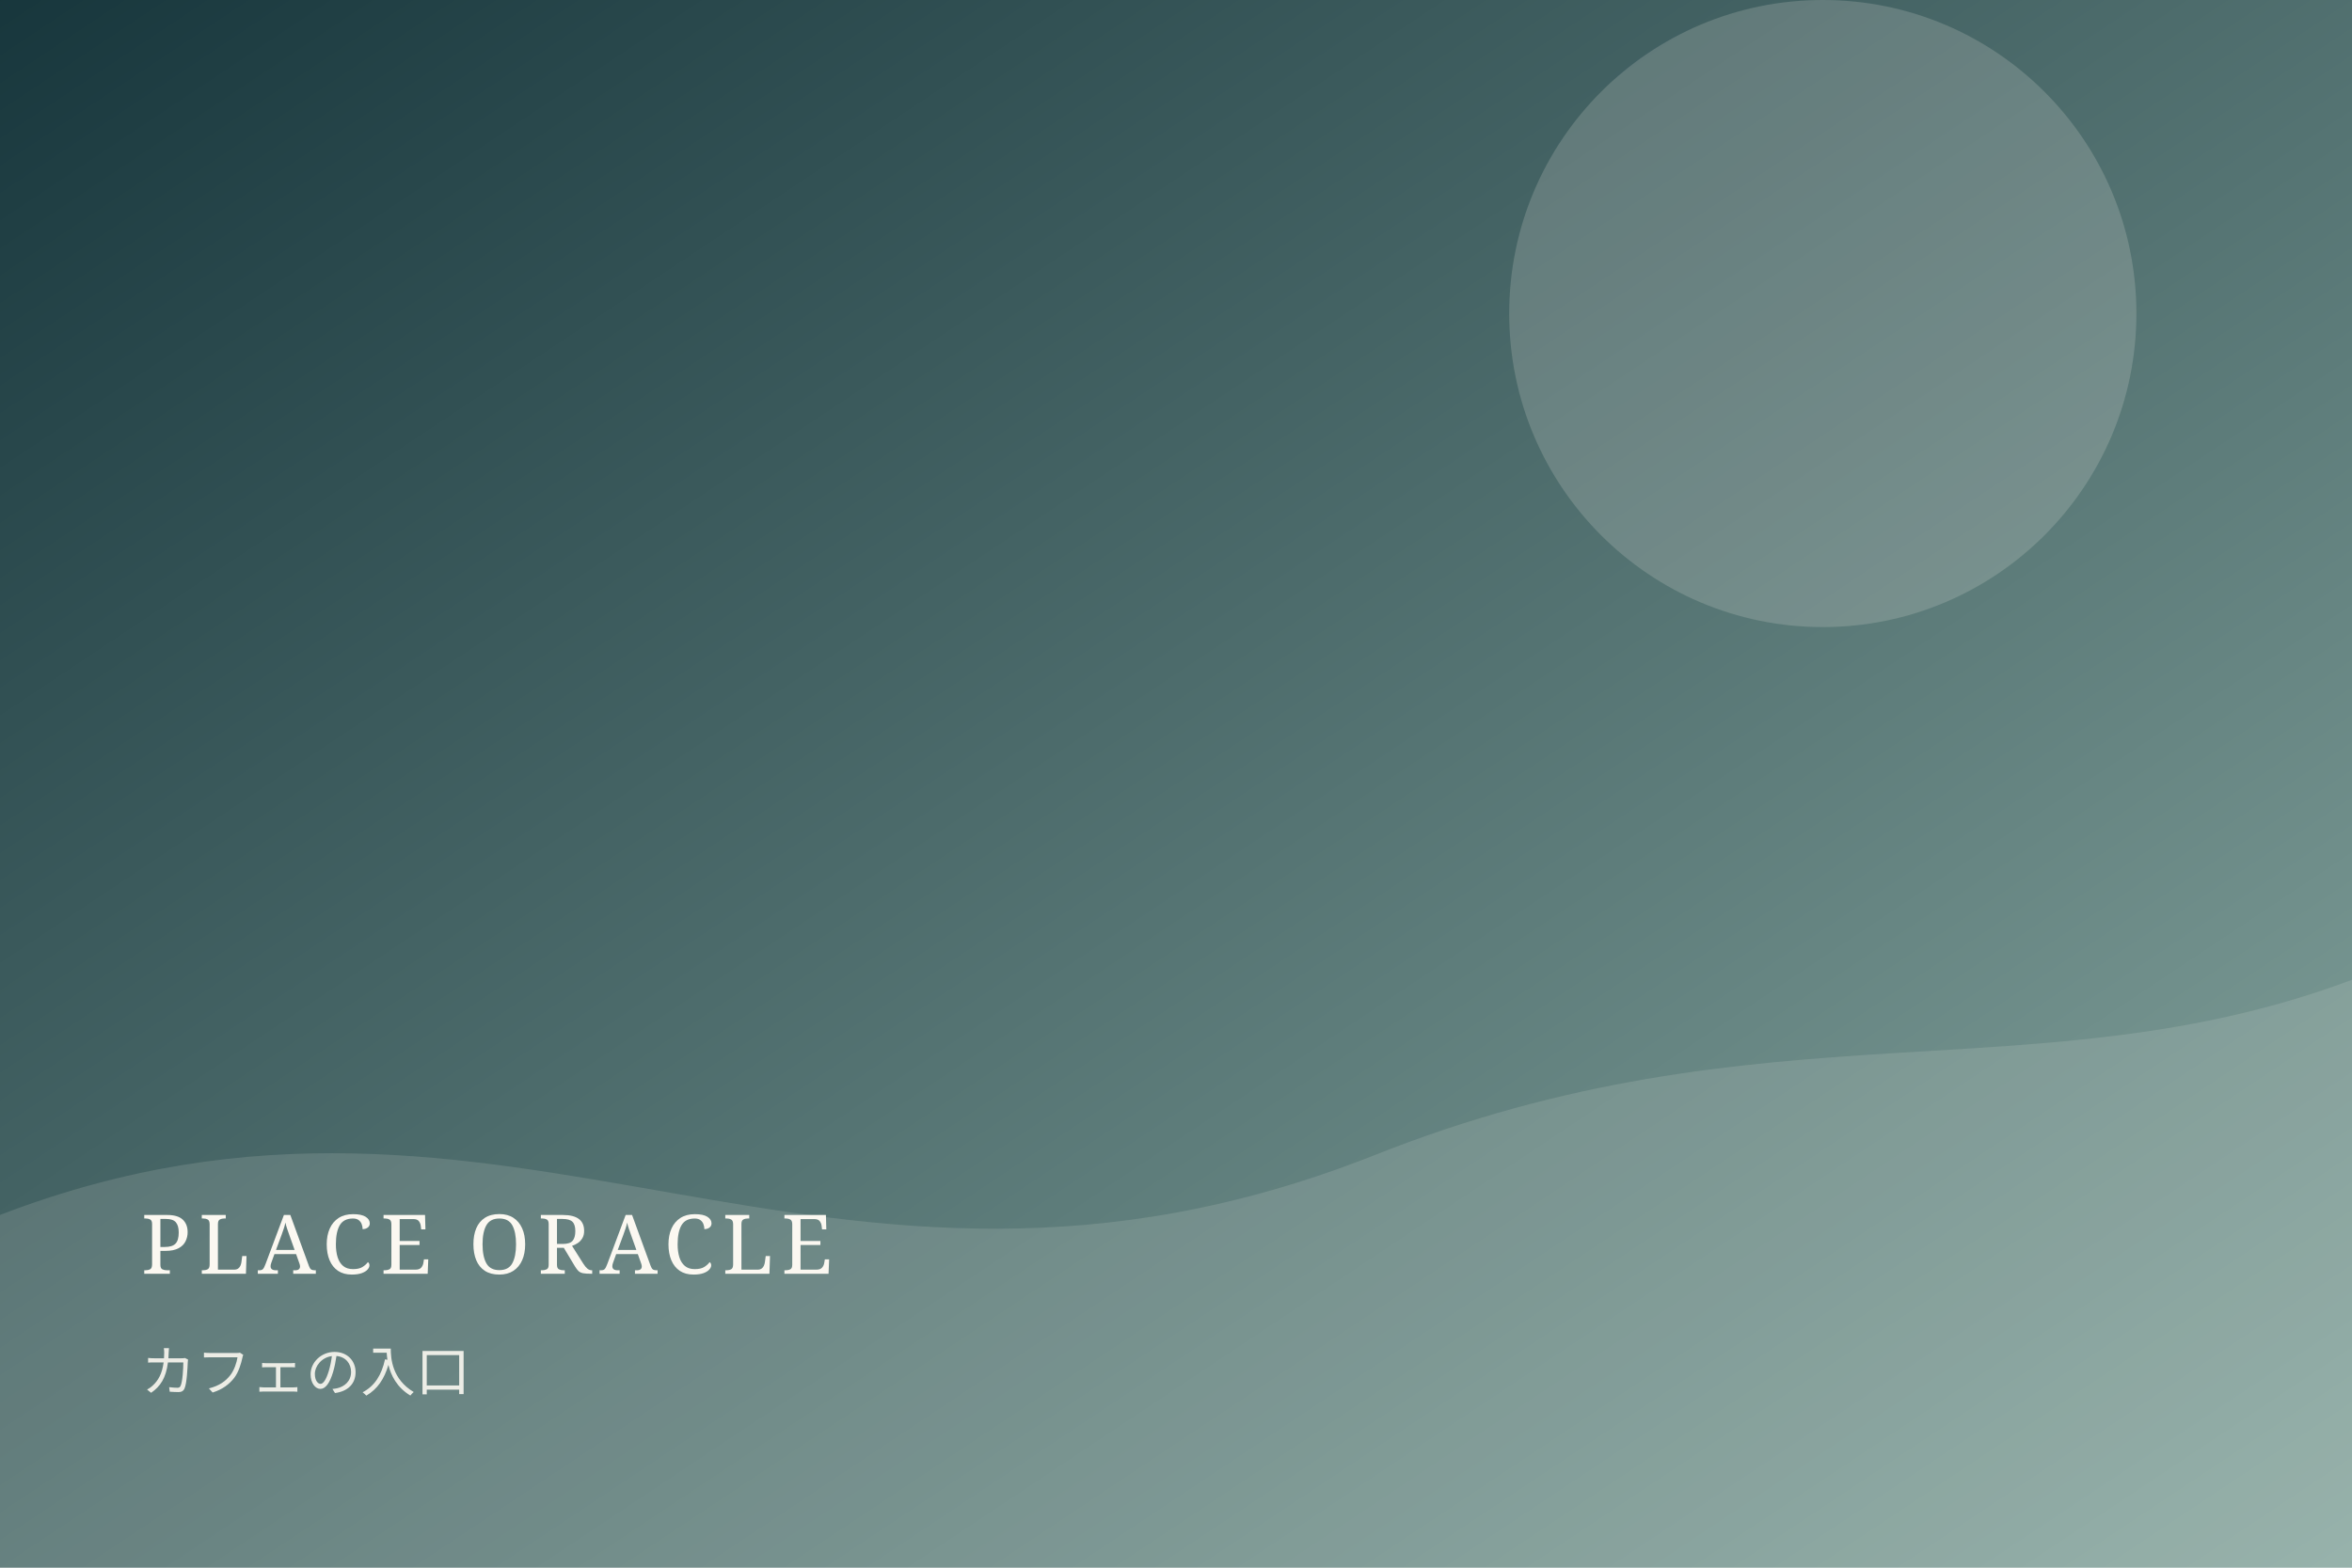
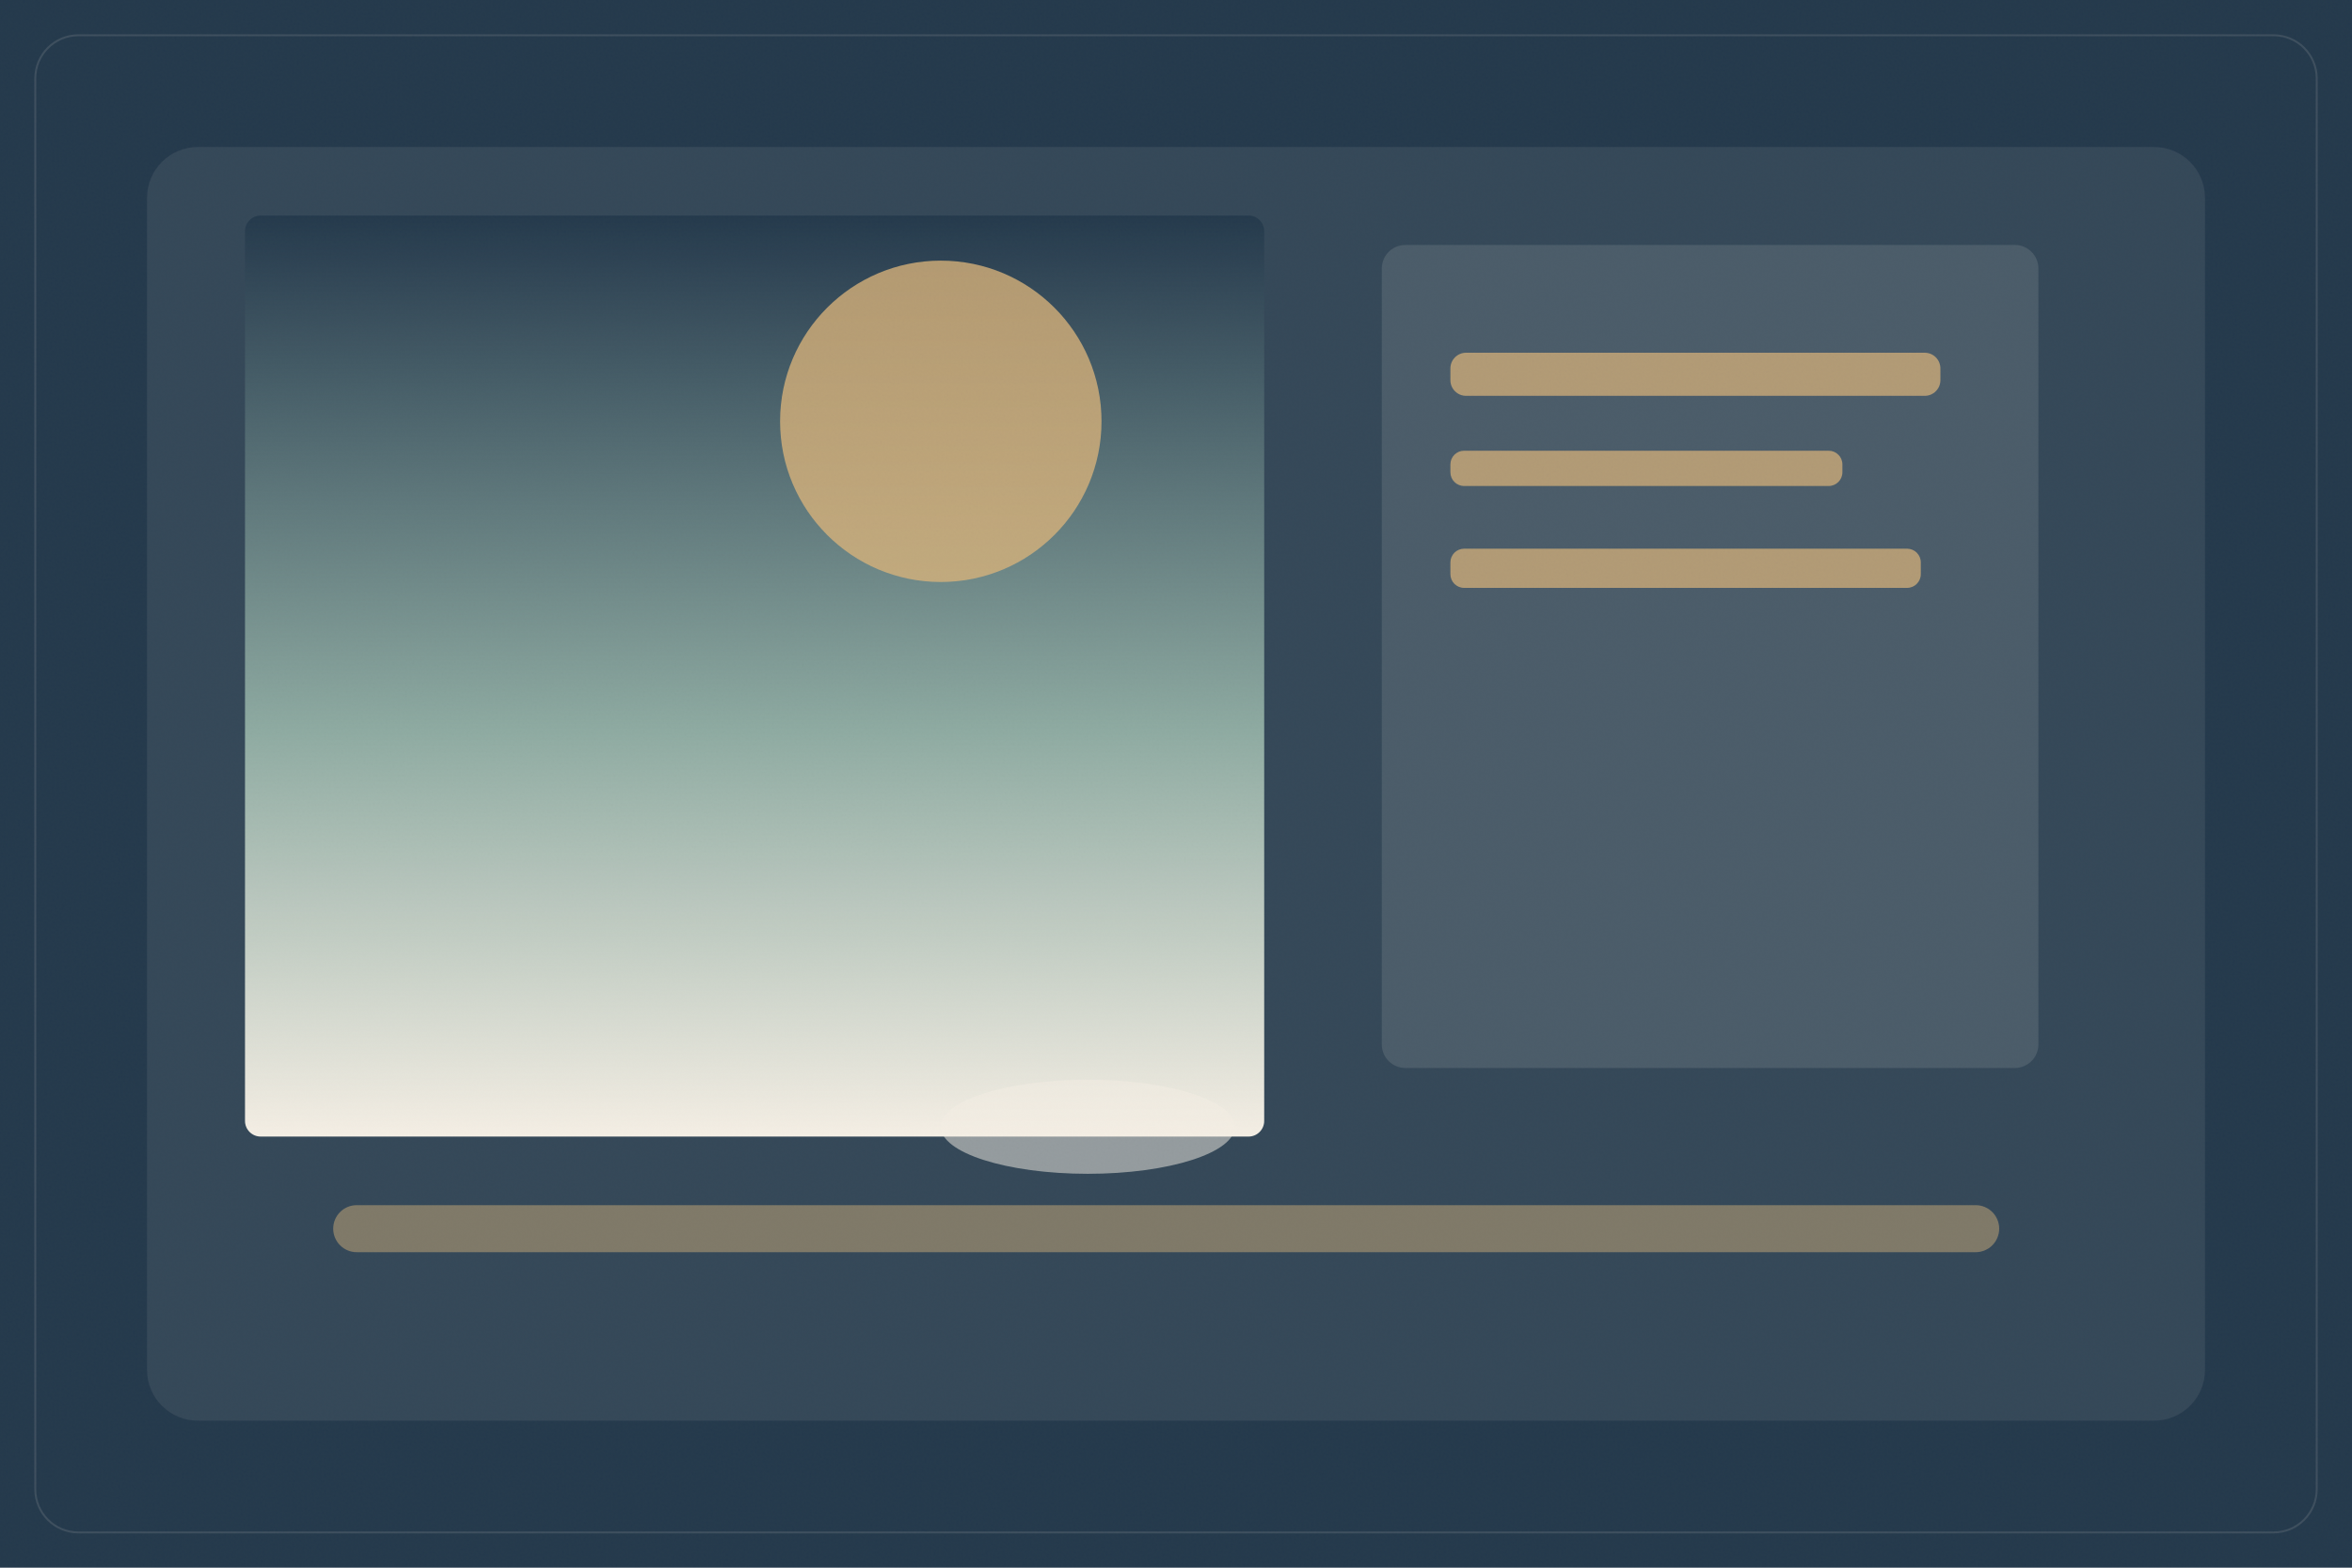
- <svg xmlns="http://www.w3.org/2000/svg" viewBox="0 0 1200 800" role="img" aria-label="カフェの入口">
+ <svg xmlns="http://www.w3.org/2000/svg" viewBox="0 0 1200 800" role="img" aria-label="日差しのあるカフェの入口">
  <defs>
-     <linearGradient id="g" x1="0" y1="0" x2="1" y2="1">
-       <stop offset="0" stop-color="#17363c" />
-       <stop offset="1" stop-color="#8aa9a2" />
+     <linearGradient id="s" x2="0" y2="1">
+       <stop stop-color="#24394c" />
+       <stop offset=".56" stop-color="#8eaaa1" />
+       <stop offset="1" stop-color="#f4eee4" />
    </linearGradient>
+     <linearGradient id="w" x2="0" y2="1">
+       <stop stop-color="#8eaaa1" />
+       <stop offset="1" stop-color="#24394c" />
+     </linearGradient>
+     <filter id="g">
+       <feTurbulence type="fractalNoise" baseFrequency=".8" numOctaves="2" seed="31" />
+       <feComponentTransfer>
+         <feFuncA type="table" tableValues="0 .035" />
+       </feComponentTransfer>
+     </filter>
  </defs>
-   <rect width="1200" height="800" fill="url(#g)" />
-   <circle cx="930" cy="160" r="160" fill="#f4f0e7" opacity=".18" />
-   <path d="M0 620 C260 520 420 700 700 590 C900 510 1040 560 1200 500 L1200 800 L0 800 Z" fill="#f4f0e7" opacity=".14" />
-   <text x="72" y="650" fill="#fbf8f1" font-family="serif" font-size="42" letter-spacing="4">PLACE ORACLE</text>
-   <text x="72" y="710" fill="#fbf8f1" font-family="sans-serif" font-size="28" opacity=".9">カフェの入口</text>
+   <rect width="1200" height="800" fill="#24394c" />
+   <rect x="75" y="75" width="1050" height="650" rx="26" fill="#f4eee4" opacity=".08" />
+   <rect x="125" y="110" width="520" height="470" rx="8" fill="url(#s)" />
+   <circle cx="480" cy="215" r="82" fill="#d8b27a" opacity=".78" />
+   <rect x="705" y="125" width="335" height="420" rx="12" fill="#f4eee4" opacity=".12" />
+   <g fill="#d8b27a" opacity=".72">
+     <rect x="740" y="180" width="250" height="22" rx="8" />
+     <rect x="740" y="230" width="200" height="18" rx="7" />
+     <rect x="740" y="280" width="240" height="20" rx="7" />
+   </g>
+   <rect x="170" y="615" width="850" height="24" rx="12" fill="#d8b27a" opacity=".46" />
+   <ellipse cx="555" cy="575" rx="75" ry="24" fill="#f4eee4" opacity=".5" />
+   <rect width="1200" height="800" filter="url(#g)" opacity=".4" />
+   <rect x="18" y="18" width="1164" height="764" rx="22" fill="none" stroke="#f4eee4" stroke-opacity=".12" />
</svg>
